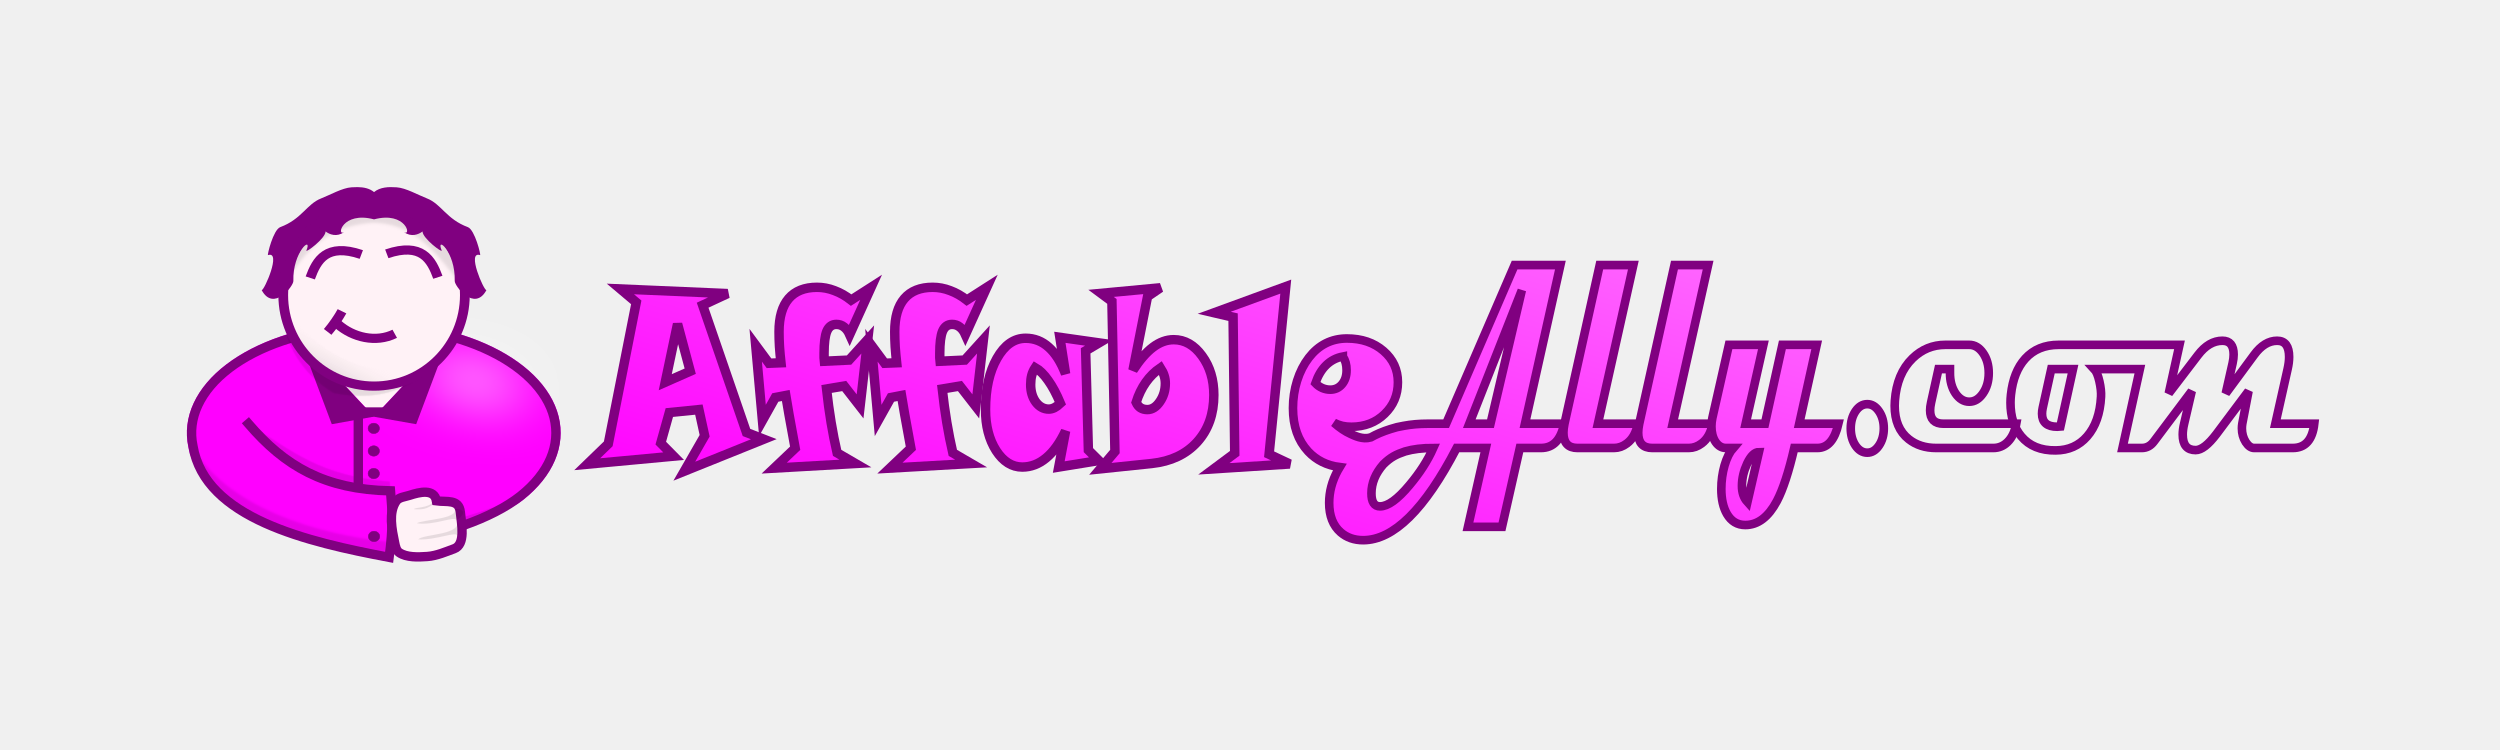
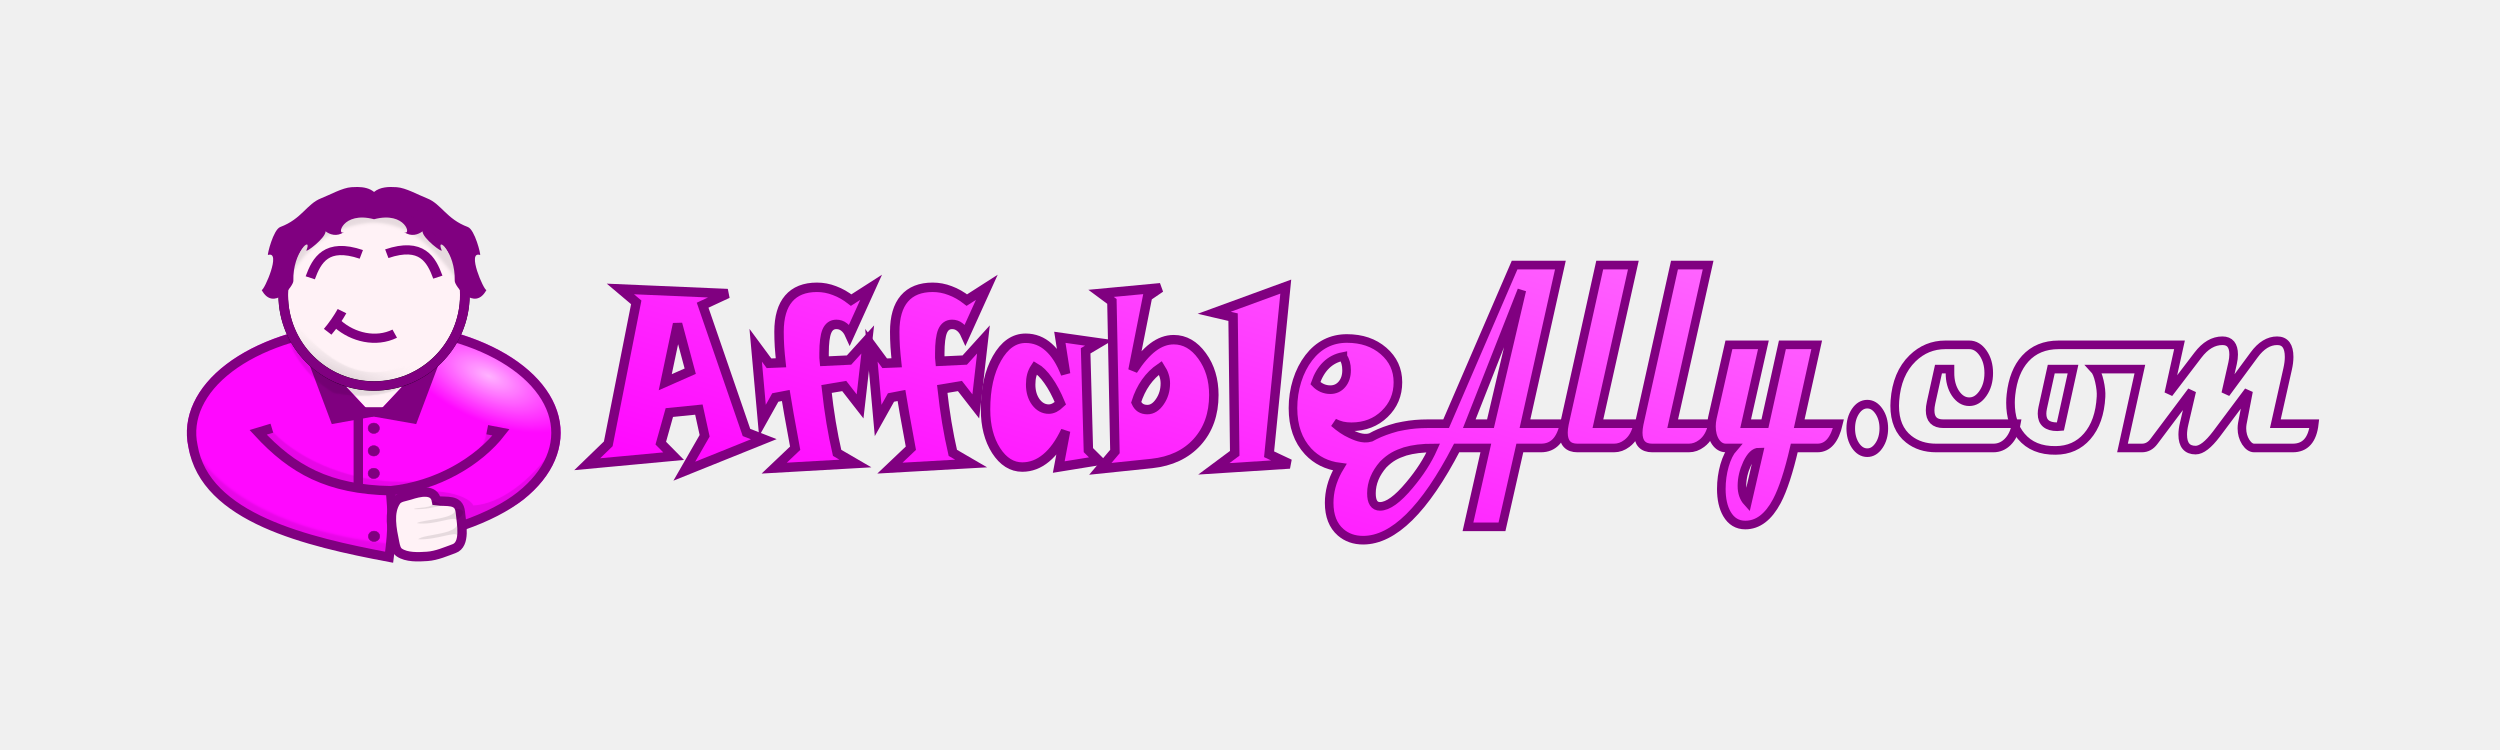
<svg xmlns="http://www.w3.org/2000/svg" xmlns:xlink="http://www.w3.org/1999/xlink" width="8000" height="2400" viewBox="0 0 8000 2400" version="1.1" id="svg8">
  <defs id="defs2">
    <linearGradient id="linearGradient1238">
      <stop style="stop-color:#ff00ff;stop-opacity:1;" offset="0" id="stop1234" />
      <stop style="stop-color:#ff69ff;stop-opacity:1" offset="1" id="stop1236" />
    </linearGradient>
    <linearGradient id="linearGradient838">
      <stop id="stop834" offset="0" style="stop-color:#ff00ff;stop-opacity:1;" />
      <stop id="stop836" offset="1" style="stop-color:#ffaaff;stop-opacity:1" />
    </linearGradient>
    <radialGradient xlink:href="#linearGradient838" id="radialGradient827" cx="57.282" cy="139.573" fx="57.282" fy="139.573" r="22.357" gradientTransform="matrix(1,0,0,0.8816568,0,16.51751)" gradientUnits="userSpaceOnUse" spreadMethod="reflect" />
    <radialGradient spreadMethod="reflect" gradientUnits="userSpaceOnUse" gradientTransform="matrix(1,0,0,0.8816568,0,16.51751)" r="22.357" fy="139.573" fx="57.282" cy="139.573" cx="57.282" id="radialGradient827-5" xlink:href="#linearGradient838" />
    <linearGradient id="linearGradient965">
      <stop id="stop961" offset="0" style="stop-color:#000000;stop-opacity:1;" />
      <stop id="stop963" offset="1" style="stop-color:#000000;stop-opacity:0;" />
    </linearGradient>
    <linearGradient id="linearGradient1071">
      <stop id="stop1067" offset="0" style="stop-color:#000000;stop-opacity:1;" />
      <stop id="stop1069" offset="1" style="stop-color:#000000;stop-opacity:0.141" />
    </linearGradient>
    <radialGradient spreadMethod="reflect" gradientUnits="userSpaceOnUse" gradientTransform="matrix(1,0,0,0.8816568,0,16.51751)" r="22.357" fy="139.573" fx="57.282" cy="139.573" cx="57.282" id="radialGradient827-55" xlink:href="#linearGradient838" />
    <linearGradient y2="136.298" x2="590.971" y1="280.298" x1="430.561" gradientTransform="matrix(1.178848,0,0,1.319536,-65.99549,-75.18657)" gradientUnits="userSpaceOnUse" id="linearGradient1226" xlink:href="#linearGradient1071" />
    <radialGradient gradientUnits="userSpaceOnUse" gradientTransform="matrix(1,0,0,0.606743,0,405.5889)" r="582.553" fy="1373.606" fx="538.192" cy="1373.606" cx="538.192" id="radialGradient967" xlink:href="#linearGradient965" />
    <linearGradient xlink:href="#linearGradient1238" id="linearGradient1240" x1="2908.813" y1="104.012" x2="3423.14" y2="-1624.751" gradientUnits="userSpaceOnUse" />
+     <linearGradient id="linearGradient888">
+       <stop id="stop884" offset="0" style="stop-color:#ffb3ff;stop-opacity:1" />
+       <stop id="stop886" offset="1" style="stop-color:#ff00ff;stop-opacity:0.97" />
+     </linearGradient>
    <linearGradient id="linearGradient1339">
      <stop style="stop-color:#ffffff;stop-opacity:0" offset="0" id="stop1335" />
      <stop style="stop-color:#000000;stop-opacity:0.996" offset="1" id="stop1337" />
    </linearGradient>
-     <linearGradient gradientTransform="matrix(1.105025,0.5759596,0,1.28166,-93.32295,-306.5986)" gradientUnits="userSpaceOnUse" y2="434.516" x2="696.175" y1="343.439" x1="697.047" id="linearGradient2511" xlink:href="#linearGradient1339" />
-     <filter height="3.346" y="-1.173" width="2.318" x="-0.659" id="filter1130" style="color-interpolation-filters:sRGB">
-       <feGaussianBlur id="feGaussianBlur1132" stdDeviation="53.489" />
-     </filter>
+     <linearGradient gradientTransform="matrix(1.105025,0.5759596,0,1.28166,-91.59235,-307.8479)" gradientUnits="userSpaceOnUse" y2="412.825" x2="732.288" y1="319.609" x1="722.795" id="linearGradient2511" xlink:href="#linearGradient1339" />
    <filter height="1.075" y="-0.037" width="1.035" x="-0.018" id="filter1148" style="color-interpolation-filters:sRGB">
      <feGaussianBlur id="feGaussianBlur1150" stdDeviation="3.347" />
    </filter>
    <filter height="1.065" y="-0.033" width="1.038" x="-0.019" id="filter1160" style="color-interpolation-filters:sRGB">
      <feGaussianBlur id="feGaussianBlur1162" stdDeviation="5.159" />
    </filter>
    <filter height="1.096" y="-0.048" width="1.032" x="-0.016" id="filter1184" style="color-interpolation-filters:sRGB">
      <feGaussianBlur id="feGaussianBlur1186" stdDeviation="2.538" />
    </filter>
    <filter height="1.067" y="-0.034" width="1.037" x="-0.019" id="filter1208" style="color-interpolation-filters:sRGB">
      <feGaussianBlur id="feGaussianBlur1210" stdDeviation="3.41" />
    </filter>
    <filter height="1.112" y="-0.056" width="1.053" x="-0.027" id="filter1226" style="color-interpolation-filters:sRGB">
      <feGaussianBlur id="feGaussianBlur1228" stdDeviation="6.268" />
    </filter>
-     <filter height="1.081" y="-0.04" width="1.034" x="-0.017" id="filter1240" style="color-interpolation-filters:sRGB">
-       <feGaussianBlur id="feGaussianBlur1242" stdDeviation="3.24" />
-     </filter>
    <filter height="1.302" y="-0.151" width="1.101" x="-0.05" id="filter934" style="color-interpolation-filters:sRGB">
      <feGaussianBlur id="feGaussianBlur936" stdDeviation="1.294" />
+     </filter>
+     <radialGradient gradientUnits="userSpaceOnUse" gradientTransform="matrix(0.4687279,0.2130708,-0.0992805,0.2184042,547.7037,-383.3239)" r="598.001" fy="-469.931" fx="1069.486" cy="-469.931" cx="1069.486" id="radialGradient890" xlink:href="#linearGradient888" />
+     <filter height="1.071" y="-0.036" width="1.036" x="-0.018" id="filter957" style="color-interpolation-filters:sRGB">
+       <feGaussianBlur id="feGaussianBlur959" stdDeviation="3.586" />
    </filter>
  </defs>
  <g id="layer5" transform="translate(1427.462,-1057.34)">
    <g transform="translate(2.056898,158.0872)" style="display:inline" id="layer7">
      <g style="display:inline;opacity:1" transform="translate(71.23495,903.3248)" id="layer1-3" />
      <g id="g1184" transform="translate(71.23495,903.3248)" style="display:inline;opacity:1" />
      <g style="display:inline" id="g1055" transform="translate(71.23495,903.3248)" />
-       <g style="enable-background:new" id="g308" transform="translate(-1033.468,1298.003)">
-         <g id="layer5-9">
-           <g transform="translate(2.056898,158.0872)" style="display:inline" id="layer7-4">
-             <g style="display:inline;opacity:1" transform="translate(71.23495,903.3248)" id="layer1-2">
-               <path id="path891" d="m 726.403,-430.398 c -26.497,0.008 -53.106,1.055 -79.66,3.17 -154.495,12.304 -294.763,59.447 -391.465,132.959 -96.618,73.449 -142.19,169.47 -121.793,264.803 10.694,63.395 57.459,116.597 118.906,161.322 61.595,44.833 138.863,81.662 214.688,111.213 151.649,59.103 298.049,88.914 298.049,88.914 l 15.508,3.164 8.904,-59.93 c 14.058,-2.77 81.547,-16.225 166.523,-38.814 94.25,-25.055 198.966,-57.438 249.686,-97.719 94.143,-74.767 136.298,-171.693 112.367,-266.734 -23.93,-95.041 -109.485,-177.62 -235.012,-232.738 -103.952,-45.645 -229.033,-69.649 -356.701,-69.609 z" style="color:#000000;font-style:normal;font-variant:normal;font-weight:normal;font-stretch:normal;font-size:medium;line-height:normal;font-family:sans-serif;font-variant-ligatures:normal;font-variant-position:normal;font-variant-caps:normal;font-variant-numeric:normal;font-variant-alternates:normal;font-feature-settings:normal;text-indent:0;text-align:start;text-decoration:none;text-decoration-line:none;text-decoration-style:solid;text-decoration-color:#000000;letter-spacing:normal;word-spacing:normal;text-transform:none;writing-mode:lr-tb;direction:ltr;text-orientation:mixed;dominant-baseline:auto;baseline-shift:baseline;text-anchor:start;white-space:normal;shape-padding:0;clip-rule:nonzero;display:inline;overflow:visible;visibility:visible;opacity:1;isolation:auto;mix-blend-mode:normal;color-interpolation:sRGB;color-interpolation-filters:linearRGB;solid-color:#000000;solid-opacity:1;vector-effect:none;fill:#ff00ff;fill-opacity:1;fill-rule:nonzero;stroke:none;stroke-width:30;stroke-linecap:square;stroke-linejoin:miter;stroke-miterlimit:4;stroke-dasharray:none;stroke-dashoffset:0;stroke-opacity:1;paint-order:fill markers stroke;color-rendering:auto;image-rendering:auto;shape-rendering:auto;text-rendering:auto;enable-background:accumulate" />
-               <path d="m 429.504,-446.931 a 667.427,357.657 0 0 1 598.417,0.593 l -300.311,319.406 z" id="path957" style="display:inline;fill:#fff2f6;fill-opacity:1;fill-rule:nonzero;stroke:none;stroke-width:32.722;stroke-linecap:butt;stroke-linejoin:miter;stroke-miterlimit:4;stroke-dasharray:none;stroke-opacity:1;paint-order:fill markers stroke" />
+       <g style="enable-background:new" id="g331" transform="translate(-1035.199,1298.852)">
+         <g id="layer5-1">
+           <g transform="translate(2.056898,158.0872)" style="display:inline" id="layer7-6">
+             <g style="display:inline;opacity:1" transform="translate(71.23495,903.3248)" id="layer1-8">
+               <path id="path891" d="m 728.134,-431.648 c -26.497,0.008 -53.106,1.055 -79.66,3.17 -154.495,12.304 -294.763,59.447 -391.465,132.959 -96.618,73.449 -142.19,169.47 -121.793,264.803 10.694,63.395 57.459,116.597 118.906,161.322 61.595,44.833 138.863,81.662 214.688,111.213 151.649,59.103 298.049,88.914 298.049,88.914 l 15.508,3.164 8.904,-59.93 c 14.058,-2.77 81.547,-16.225 166.523,-38.814 94.25,-25.055 198.966,-57.438 249.686,-97.719 94.143,-74.767 136.298,-171.693 112.367,-266.734 -23.93,-95.041 -109.485,-177.62 -235.012,-232.738 -103.952,-45.645 -229.033,-69.649 -356.701,-69.609 z" style="color:#000000;font-style:normal;font-variant:normal;font-weight:normal;font-stretch:normal;font-size:medium;line-height:normal;font-family:sans-serif;font-variant-ligatures:normal;font-variant-position:normal;font-variant-caps:normal;font-variant-numeric:normal;font-variant-alternates:normal;font-feature-settings:normal;text-indent:0;text-align:start;text-decoration:none;text-decoration-line:none;text-decoration-style:solid;text-decoration-color:#000000;letter-spacing:normal;word-spacing:normal;text-transform:none;writing-mode:lr-tb;direction:ltr;text-orientation:mixed;dominant-baseline:auto;baseline-shift:baseline;text-anchor:start;white-space:normal;shape-padding:0;clip-rule:nonzero;display:inline;overflow:visible;visibility:visible;opacity:1;isolation:auto;mix-blend-mode:normal;color-interpolation:sRGB;color-interpolation-filters:linearRGB;solid-color:#000000;solid-opacity:1;vector-effect:none;fill:url(#radialGradient890);fill-opacity:1;fill-rule:nonzero;stroke:none;stroke-width:30;stroke-linecap:square;stroke-linejoin:miter;stroke-miterlimit:4;stroke-dasharray:none;stroke-dashoffset:0;stroke-opacity:1;paint-order:fill markers stroke;color-rendering:auto;image-rendering:auto;shape-rendering:auto;text-rendering:auto;enable-background:accumulate" />
+               <path d="m 431.235,-448.18 a 667.427,357.657 0 0 1 598.417,0.593 l -300.311,319.406 z" id="path957" style="display:inline;fill:#fff2f6;fill-opacity:1;fill-rule:nonzero;stroke:none;stroke-width:32.722;stroke-linecap:butt;stroke-linejoin:miter;stroke-miterlimit:4;stroke-dasharray:none;stroke-opacity:1;paint-order:fill markers stroke" />
            </g>
-             <g id="g1184-0" transform="translate(71.23495,903.3248)" style="display:inline;opacity:1">
-               <ellipse transform="matrix(1.74089,0.4457144,0.02725236,1.229946,-477.462,66.83464)" ry="39.344" rx="96.785" cy="-573.16" cx="885.227" id="path945" style="display:inline;opacity:1;fill:#ffffff;fill-opacity:1;fill-rule:nonzero;stroke:none;stroke-width:30;stroke-linecap:square;stroke-linejoin:round;stroke-miterlimit:4;stroke-dasharray:none;stroke-opacity:1;paint-order:stroke fill markers;filter:url(#filter1130)" />
-               <path id="path915" d="M 325.683,-104.16 C 465.921,-15.394 554.547,62.88 777.388,81.517 l 2.926,29.114 -259.368,-52.775 z" style="display:inline;opacity:0.1;fill:#000000;fill-opacity:1;stroke:#000000;stroke-width:1px;stroke-linecap:butt;stroke-linejoin:miter;stroke-opacity:1;filter:url(#filter1148)" />
-               <path id="path1138" d="m 137.59,-56.287 c 66.825,170.327 321.927,300.32 651.95,331.504 l -13.625,48.189 C 281.367,224.327 132.745,92.411 137.59,-56.287 Z" style="opacity:0.1;fill:#000000;fill-opacity:1;stroke:none;stroke-width:1px;stroke-linecap:butt;stroke-linejoin:miter;stroke-opacity:1;filter:url(#filter1160)" />
-               <path id="path1166" d="m 788.482,270.464 -2.688,-43.462 c 106.171,14.851 248.011,-37.511 380.579,-83.46 -111.362,60.803 -223.052,121.191 -377.892,126.922 z" style="opacity:0.1;fill:#000000;fill-opacity:1;stroke:none;stroke-width:1px;stroke-linecap:butt;stroke-linejoin:miter;stroke-opacity:1;filter:url(#filter1184)" />
+             <g id="g1184-4" transform="translate(71.23495,903.3248)" style="display:inline;opacity:1">
+               <path id="path915" d="m 358.405,-77.527 46.543,-0.87 C 606.709,126.954 1063.152,144.753 1091.47,-86.021 l 44.272,8.494 c -186.876,232.969 -573.013,262.573 -777.337,-5e-6 z" style="display:inline;opacity:0.1;fill:#000000;fill-opacity:1;stroke:#000000;stroke-width:1px;stroke-linecap:butt;stroke-linejoin:miter;stroke-opacity:1;filter:url(#filter1148)" />
+               <path id="path1138" d="M 139.32,-57.537 C 206.145,112.791 459.021,248.348 789.045,279.532 l -11.399,42.625 C 283.111,223.087 192.299,132.246 139.32,-57.537 Z" style="opacity:0.1;fill:#000000;fill-opacity:1;stroke:none;stroke-width:1px;stroke-linecap:butt;stroke-linejoin:miter;stroke-opacity:1;filter:url(#filter1160)" />
+               <path id="path1166" d="m 790.212,269.215 -6.583,-138.607 c 115.316,-41.863 246.059,-12.204 263.434,25.938 87.191,-5.421 181.459,-77.704 257.359,-183.956 C 1298.624,89.28 984.024,284.116 790.212,269.215 Z" style="opacity:0.1;fill:#000000;fill-opacity:1;stroke:none;stroke-width:1px;stroke-linecap:butt;stroke-linejoin:miter;stroke-opacity:1;filter:url(#filter1184)" />
            </g>
            <g style="display:inline" id="g1055-7" transform="translate(71.23495,903.3248)">
-               <ellipse ry="349.751" rx="583.872" cy="-70.341" cx="727.61" style="opacity:0.115;fill:none;fill-opacity:1;fill-rule:evenodd;stroke:none;stroke-width:30.265;stroke-linecap:butt;stroke-linejoin:miter;stroke-miterlimit:4;stroke-dasharray:none;stroke-opacity:1;paint-order:fill markers stroke" id="ellipse849" />
-               <ellipse style="display:inline;opacity:1;fill:#800080;fill-opacity:1;fill-rule:nonzero;stroke:#800080;stroke-width:1.63;stroke-linecap:square;stroke-linejoin:round;stroke-miterlimit:4;stroke-dasharray:none;stroke-opacity:1;paint-order:stroke markers fill" id="ellipse2524" cx="726.708" cy="-17.077" rx="18.157" ry="16.662" />
-               <ellipse ry="16.662" rx="18.157" cy="-89.321" cx="726.708" id="ellipse2526" style="display:inline;opacity:1;fill:#800080;fill-opacity:1;fill-rule:nonzero;stroke:#800080;stroke-width:1.63;stroke-linecap:square;stroke-linejoin:round;stroke-miterlimit:4;stroke-dasharray:none;stroke-opacity:1;paint-order:stroke markers fill" />
-               <ellipse ry="16.662" rx="18.157" cy="55.168" cx="726.708" id="ellipse898" style="display:inline;opacity:1;fill:#800080;fill-opacity:1;fill-rule:nonzero;stroke:#800080;stroke-width:1.63;stroke-linecap:square;stroke-linejoin:round;stroke-miterlimit:4;stroke-dasharray:none;stroke-opacity:1;paint-order:stroke markers fill" />
-               <path d="m 325.683,-104.16 c 116.052,135.313 243.057,210.321 454.631,214.791 5.588,65.382 8.847,114.133 -4.398,212.775 C 515.207,274.077 186.504,198.659 148.192,-32.372 c -19.149,-89.003 22.594,-178.824 116.164,-249.956 93.57,-71.131 231.409,-117.828 383.578,-129.947 152.17,-12.119 306.381,11.318 429.14,65.22 122.758,53.903 204.15,133.918 226.496,222.666 22.346,88.748 -16.158,179.062 -107.149,251.326 C 1105.43,199.201 940.182,256.481 788.482,270.464" style="display:inline;fill:none;fill-opacity:1;fill-rule:nonzero;stroke:#800080;stroke-width:30;stroke-linecap:square;stroke-linejoin:miter;stroke-miterlimit:4;stroke-dasharray:none;stroke-opacity:1;paint-order:fill markers stroke" id="path1261" />
-               <ellipse ry="16.662" rx="18.157" cy="256.423" cx="727.608" id="path2513" style="display:inline;opacity:1;fill:#800080;fill-opacity:1;fill-rule:nonzero;stroke:#800080;stroke-width:1.63;stroke-linecap:square;stroke-linejoin:round;stroke-miterlimit:4;stroke-dasharray:none;stroke-opacity:1;paint-order:stroke markers fill" />
-               <path id="path977-3" d="M 677.187,-128.932 V 97.513" style="fill:none;stroke:#800080;stroke-width:30;stroke-linecap:butt;stroke-linejoin:miter;stroke-miterlimit:4;stroke-dasharray:none;stroke-opacity:1" />
-               <g id="g987">
+               <ellipse ry="349.751" rx="583.872" cy="-71.59" cx="729.34" style="opacity:0.115;fill:none;fill-opacity:1;fill-rule:evenodd;stroke:none;stroke-width:30.265;stroke-linecap:butt;stroke-linejoin:miter;stroke-miterlimit:4;stroke-dasharray:none;stroke-opacity:1;paint-order:fill markers stroke" id="ellipse849" />
+               <ellipse style="display:inline;opacity:1;fill:#800080;fill-opacity:1;fill-rule:nonzero;stroke:#800080;stroke-width:1.63;stroke-linecap:square;stroke-linejoin:round;stroke-miterlimit:4;stroke-dasharray:none;stroke-opacity:1;paint-order:stroke markers fill" id="ellipse2524" cx="728.439" cy="-18.326" rx="18.157" ry="16.662" />
+               <ellipse ry="16.662" rx="18.157" cy="-90.57" cx="728.439" id="ellipse2526" style="display:inline;opacity:1;fill:#800080;fill-opacity:1;fill-rule:nonzero;stroke:#800080;stroke-width:1.63;stroke-linecap:square;stroke-linejoin:round;stroke-miterlimit:4;stroke-dasharray:none;stroke-opacity:1;paint-order:stroke markers fill" />
+               <ellipse ry="16.662" rx="18.157" cy="53.918" cx="728.439" id="ellipse898" style="display:inline;opacity:1;fill:#800080;fill-opacity:1;fill-rule:nonzero;stroke:#800080;stroke-width:1.63;stroke-linecap:square;stroke-linejoin:round;stroke-miterlimit:4;stroke-dasharray:none;stroke-opacity:1;paint-order:stroke markers fill" />
+               <path d="m 388.061,-86.492 -29.656,8.965 C 468.65,41.93 583.951,105.197 782.044,109.382 c 5.588,65.382 8.847,114.133 -4.398,212.775 C 516.938,272.828 188.234,197.41 149.923,-33.621 130.773,-122.624 172.517,-212.446 266.086,-283.577 c 93.57,-71.131 231.409,-117.828 383.578,-129.947 152.17,-12.119 306.381,11.318 429.14,65.22 122.758,53.903 204.15,133.918 226.496,222.666 22.346,88.748 -16.158,179.062 -107.149,251.326 -90.991,72.264 -256.239,129.544 -407.939,143.527" style="display:inline;fill:none;fill-opacity:1;fill-rule:nonzero;stroke:#800080;stroke-width:30;stroke-linecap:square;stroke-linejoin:miter;stroke-miterlimit:4;stroke-dasharray:none;stroke-opacity:1;paint-order:fill markers stroke" id="path1261" />
+               <ellipse ry="16.662" rx="18.157" cy="255.174" cx="729.339" id="path2513" style="display:inline;opacity:1;fill:#800080;fill-opacity:1;fill-rule:nonzero;stroke:#800080;stroke-width:1.63;stroke-linecap:square;stroke-linejoin:round;stroke-miterlimit:4;stroke-dasharray:none;stroke-opacity:1;paint-order:stroke markers fill" />
+               <path id="path977-1" d="M 678.918,-130.181 V 96.264" style="fill:none;stroke:#800080;stroke-width:30;stroke-linecap:butt;stroke-linejoin:miter;stroke-miterlimit:4;stroke-dasharray:none;stroke-opacity:1" />
+               <g transform="translate(1.73059,-1.249282)" id="g987">
                <path style="fill:#800080;fill-opacity:1;stroke:none;stroke-width:1px;stroke-linecap:butt;stroke-linejoin:miter;stroke-opacity:1" d="m 486.951,-383.513 240.247,256.581 -134.807,24.219 z" id="path867" />
                <path id="path873" d="m 967.856,-383.073 -240.247,256.581 134.807,23.779 z" style="fill:#800080;fill-opacity:1;stroke:none;stroke-width:1px;stroke-linecap:butt;stroke-linejoin:miter;stroke-opacity:1" />
                <path id="path982" d="M 846.322,-141.671 H 619.877" style="fill:none;stroke:#800080;stroke-width:30;stroke-linecap:butt;stroke-linejoin:miter;stroke-miterlimit:4;stroke-dasharray:none;stroke-opacity:1" />
              </g>
+               <path id="path893" d="m 1091.47,-86.021 44.272,8.494 C 1063.502,15.531 930.949,94.245 782.044,109.382" style="fill:none;stroke:#800080;stroke-width:30;stroke-linecap:butt;stroke-linejoin:miter;stroke-miterlimit:4;stroke-dasharray:none;stroke-opacity:1" />
+             </g>
+             <g transform="translate(-2.056898,-158.0872)" id="layer8">
+               <path id="path70" d="m 873.322,1203.806 c -25.022,36.782 -13.617,89.787 -4.721,133.375 2.288,11.209 5.119,24.616 14.557,31.081 23.75,16.269 60.775,14.47 89.501,12.578 30.309,-1.996 60.934,-15.764 85.972,-24.775 37.428,-13.471 24.268,-78.081 20.065,-117.637 -4.46,-41.971 -43.105,-31.169 -76.373,-35.663 -7.119,-39.715 -54.459,-28.101 -85.723,-17.845 -14.955,4.906 -34.425,5.871 -43.278,18.885 z" style="fill:#fff2f6;fill-opacity:1;stroke:#800080;stroke-width:30;stroke-linecap:butt;stroke-linejoin:miter;stroke-miterlimit:4;stroke-dasharray:none;stroke-opacity:1" />
+               <path transform="matrix(-1.003252,0,0,-0.9333132,1924.671,2364.156)" id="path892" d="m 898.965,1229.197 c 4.76,-0.025 34.939,20.671 31.448,12.795 -11.469,-25.87 63.493,-19.569 59.984,-26.466 -29.447,-1.478 -61.933,4.87 -91.432,13.671 z" style="opacity:0.1;fill:#000000;fill-opacity:1;stroke:none;stroke-width:1px;stroke-linecap:butt;stroke-linejoin:miter;stroke-opacity:1;filter:url(#filter934)" />
+               <path style="opacity:0.1;fill:#000000;fill-opacity:1;stroke:none;stroke-width:1px;stroke-linecap:butt;stroke-linejoin:miter;stroke-opacity:1;filter:url(#filter934)" d="m 932.242,1212.351 c -7.988,8.271 -24.168,34.104 0.92,43.036 -5.039,-40.219 57.041,-25.204 65.788,-36.636 -28.105,-17.191 -64.986,12.088 -66.708,-6.401 z" id="path946" transform="matrix(-1.893029,0.2288688,-0.102869,-0.8508546,2956.137,2082.877)" />
+               <path transform="matrix(-1.893029,0.2288688,-0.102869,-0.8508546,2960.338,2134.335)" id="path948" d="m 933.2,1213.431 c -4.706,4.012 -8.852,29.584 -1.913,62.845 -10.648,-63.182 57.45,-38.723 67.663,-57.525 -29.266,-12.298 -67.531,15.845 -65.75,-5.32 z" style="opacity:0.1;fill:#000000;fill-opacity:1;stroke:none;stroke-width:1px;stroke-linecap:butt;stroke-linejoin:miter;stroke-opacity:1;filter:url(#filter934)" />
            </g>
          </g>
-           <g transform="translate(2.056898,158.0872)" style="display:inline" id="layer6-5">
-             <g style="display:inline" id="layer2-4">
-               <ellipse transform="scale(-1,1)" ry="291.209" rx="290.603" cy="387.473" cx="-798.845" id="ellipse1103" style="fill:#fff2f6;fill-opacity:1;fill-rule:nonzero;stroke:none;stroke-width:30.265;stroke-linecap:butt;stroke-linejoin:miter;stroke-miterlimit:4;stroke-dasharray:none;stroke-opacity:1;paint-order:markers fill stroke" />
+           <g transform="translate(2.056898,158.0872)" style="display:inline" id="layer6-0">
+             <g style="display:inline" id="layer2-1">
+               <ellipse transform="scale(-1,1)" ry="291.209" rx="290.603" cy="386.224" cx="-800.575" id="ellipse1103" style="fill:#fff2f6;fill-opacity:1;fill-rule:nonzero;stroke:#000000;stroke-width:30.265;stroke-linecap:butt;stroke-linejoin:miter;stroke-miterlimit:4;stroke-dasharray:none;stroke-opacity:1;paint-order:markers fill stroke" />
            </g>
-             <g style="display:inline" id="layer4-6">
-               <path id="ellipse1079" d="M 945.608,630.341 C 766.675,726.023 585.125,664.489 507.416,429.687 617.962,560.379 737.31,647.878 945.608,630.341 Z" style="display:inline;opacity:0.1;fill:url(#linearGradient2511);fill-opacity:1;fill-rule:nonzero;stroke:none;stroke-width:1.763;stroke-linecap:butt;stroke-linejoin:miter;stroke-miterlimit:4;stroke-dasharray:none;stroke-opacity:1;paint-order:stroke fill markers;filter:url(#filter1208)" />
-               <path id="path1212" d="M 512.059,358.041 C 587.024,218.69 673.827,165.514 794.712,155.51 c 141.952,4.256 205.071,102.806 283.765,199.192 L 1061.785,193.345 802.501,88.742 522.074,200.022 Z" style="opacity:0.1;fill:#000000;fill-opacity:0.996;stroke:none;stroke-width:1px;stroke-linecap:butt;stroke-linejoin:miter;stroke-opacity:1;filter:url(#filter1226)" />
-               <path id="path1230" d="m 510.197,467.765 c 98.236,218.858 276.959,257.631 475.271,152.653 -63.074,47.801 -145.29,113.421 -315.536,80.261 C 566.615,639.624 515.163,539.283 510.197,467.765 Z" style="opacity:0.1;fill:#000000;fill-opacity:0.996;stroke:#000000;stroke-width:1px;stroke-linecap:butt;stroke-linejoin:miter;stroke-opacity:1;filter:url(#filter1240)" />
+             <g style="display:inline" id="layer4-1">
+               <path id="ellipse1079" d="M 1061.456,531.777 C 896.163,741.131 595.36,734.105 509.147,428.437 743.057,740.104 878.935,629.673 1061.456,531.777 Z" style="display:inline;opacity:0.1;fill:url(#linearGradient2511);fill-opacity:1;fill-rule:nonzero;stroke:none;stroke-width:1.763;stroke-linecap:butt;stroke-linejoin:miter;stroke-miterlimit:4;stroke-dasharray:none;stroke-opacity:1;paint-order:stroke fill markers;filter:url(#filter1208)" />
+               <path id="path1212" d="m 513.79,356.791 c 74.965,-139.35 161.768,-192.527 282.652,-202.531 141.952,4.256 205.071,102.806 283.765,199.192 L 1063.515,192.096 804.232,87.492 523.805,198.773 Z" style="opacity:0.1;fill:#000000;fill-opacity:0.996;stroke:none;stroke-width:1px;stroke-linecap:butt;stroke-linejoin:miter;stroke-opacity:1;filter:url(#filter1226)" />
+               <path id="path1230" d="m 511.927,466.516 c 98.236,218.858 276.959,257.631 475.271,152.653 -63.074,47.801 -145.29,113.421 -315.536,80.261 C 568.346,638.375 516.894,538.034 511.927,466.516 Z" style="opacity:0.1;fill:#000000;fill-opacity:0.996;stroke:#000000;stroke-width:1px;stroke-linecap:butt;stroke-linejoin:miter;stroke-opacity:1;filter:url(#filter957)" />
            </g>
-             <g style="display:inline" id="layer3-0">
-               <g transform="matrix(1.197651,0,0,1.131339,-39.51231,-163.5366)" id="g887">
+             <g style="display:inline" id="layer3-3">
+               <g transform="matrix(1.197651,0,0,1.131339,-37.78172,-164.7859)" id="g887">
                <path id="path1041" d="M 870.465,436.598 C 853.159,386.713 827.448,336.895 734.037,370.339" style="display:inline;fill:none;stroke:#800080;stroke-width:26;stroke-linecap:butt;stroke-linejoin:miter;stroke-miterlimit:4;stroke-dasharray:none;stroke-opacity:1" />
                <path style="display:inline;fill:none;stroke:#800080;stroke-width:26;stroke-linecap:butt;stroke-linejoin:miter;stroke-miterlimit:4;stroke-dasharray:none;stroke-opacity:1" d="m 529.537,438.474 c 17.306,-49.885 43.017,-99.703 136.428,-66.259" id="path1043" />
                <path id="path1047" d="M 755.301,596.46 C 705.043,622.659 643.6,607.026 603.203,569.336" style="display:inline;fill:none;stroke:#800080;stroke-width:26;stroke-linecap:butt;stroke-linejoin:miter;stroke-miterlimit:4;stroke-dasharray:none;stroke-opacity:1" />
                <path style="display:inline;fill:none;stroke:#800080;stroke-width:26;stroke-linecap:butt;stroke-linejoin:miter;stroke-miterlimit:4;stroke-dasharray:none;stroke-opacity:1" d="m 614.381,532.792 c -9.341,17.945 -24.238,41.077 -38.344,58.317" id="path1049" />
                <path style="display:inline;fill:#800080;stroke:none;stroke-width:28.345;stroke-linecap:butt;stroke-linejoin:miter;stroke-miterlimit:4;stroke-dasharray:none;stroke-opacity:1;paint-order:stroke markers fill" d="m 655.828,181.611 c -5.383,-0.07 -10.828,0.175 -16.236,0.557 -24.517,1.73 -56.898,21.46 -81.082,31.451 -38.453,15.886 -51.626,58.513 -108.994,81.123 -18.978,7.48 -35.223,79.186 -32.93,79.186 36.726,-12.663 -9.952,100.302 -16.807,99.088 31.642,62.249 85.028,-11.719 84.639,-25.688 -2.32,-83.209 51.714,-129.868 34.953,-86.711 -3.466,8.925 51.108,-34.061 51.105,-53.574 10.849,8.605 29.841,16.839 49.566,1.723 -21.302,13.667 -5.251,-59.889 79.959,-35.938 85.21,-23.951 101.259,49.604 79.957,35.938 19.725,15.116 38.717,6.882 49.566,-1.723 -0.003,19.513 54.572,62.499 51.105,53.574 -16.761,-43.157 37.273,3.502 34.953,86.711 -0.389,13.968 52.997,87.937 84.639,25.688 -6.854,1.214 -53.533,-111.751 -16.807,-99.088 2.293,0 -13.952,-71.706 -32.93,-79.186 -57.368,-22.611 -70.541,-65.237 -108.994,-81.123 -24.184,-9.991 -56.565,-29.721 -81.082,-31.451 -21.633,-1.527 -43.843,-0.882 -60.408,13.457 -12.424,-10.754 -28.024,-13.804 -44.174,-14.014 z" id="path843" />
                <ellipse transform="scale(-1,1)" ry="257.402" rx="242.644" cy="487.042" cx="-700.001" id="ellipse1039" style="display:inline;fill:none;fill-opacity:1;fill-rule:nonzero;stroke:#800080;stroke-width:26;stroke-linecap:butt;stroke-linejoin:miter;stroke-miterlimit:4;stroke-dasharray:none;stroke-opacity:1;paint-order:markers fill stroke" />
              </g>
            </g>
-           </g>
-           <g id="layer8">
-             <path id="path70" d="m 871.591,1205.055 c -25.022,36.782 -13.617,89.787 -4.721,133.375 2.288,11.209 5.119,24.616 14.557,31.081 23.75,16.269 60.775,14.47 89.501,12.578 30.309,-1.996 60.934,-15.764 85.972,-24.775 37.428,-13.471 24.268,-78.081 20.065,-117.637 -4.46,-41.971 -43.105,-31.169 -76.373,-35.663 -7.119,-39.715 -54.459,-28.101 -85.723,-17.845 -14.955,4.906 -34.425,5.871 -43.278,18.885 z" style="fill:#fff2f6;fill-opacity:1;stroke:#800080;stroke-width:30;stroke-linecap:butt;stroke-linejoin:miter;stroke-miterlimit:4;stroke-dasharray:none;stroke-opacity:1" />
-             <path transform="matrix(-1.003252,0,0,-0.9333132,1922.94,2365.405)" id="path892" d="m 928.636,1232.774 c 4.76,-0.025 -1.434,17.231 1.777,9.218 9.052,-22.591 63.493,-19.569 59.984,-26.466 -29.447,-1.478 -38.917,0.995 -61.761,17.248 z" style="opacity:0.1;fill:#000000;fill-opacity:1;stroke:none;stroke-width:1px;stroke-linecap:butt;stroke-linejoin:miter;stroke-opacity:1;filter:url(#filter934)" />
-             <path style="opacity:0.1;fill:#000000;fill-opacity:1;stroke:none;stroke-width:1px;stroke-linecap:butt;stroke-linejoin:miter;stroke-opacity:1;filter:url(#filter934)" d="m 932.242,1212.351 c -7.988,8.271 -24.168,34.104 0.92,43.036 -5.039,-40.219 57.041,-25.204 65.788,-36.636 -28.105,-17.191 -64.986,12.088 -66.708,-6.401 z" id="path946" transform="matrix(-1.893029,0.2288688,-0.102869,-0.8508546,2954.406,2084.126)" />
-             <path transform="matrix(-1.893029,0.2288688,-0.102869,-0.8508546,2958.607,2135.584)" id="path948" d="m 933.2,1213.431 c -4.706,4.012 -8.852,29.584 -1.913,62.845 -10.648,-63.182 57.45,-38.723 67.663,-57.525 -29.266,-12.298 -67.531,15.845 -65.75,-5.32 z" style="opacity:0.1;fill:#000000;fill-opacity:1;stroke:none;stroke-width:1px;stroke-linecap:butt;stroke-linejoin:miter;stroke-opacity:1;filter:url(#filter934)" />
          </g>
        </g>
      </g>
    </g>
    <g transform="translate(2.056898,158.0872)" style="display:inline" id="layer6">
      <g style="display:inline" id="layer2" />
      <g style="display:inline" id="layer4" />
      <g style="display:inline" id="layer3" />
    </g>
  </g>
  <g id="layer1" transform="translate(-106.0129,1740.132)" style="display:inline">
    <path d="m 6134.2,-369.204 q 0,32.034 -15.504,54.846 -15.504,22.812 -37.391,22.812 -22.192,0 -37.695,-22.812 -15.2,-22.812 -15.2,-54.846 0,-32.034 15.2,-54.846 15.503,-22.812 37.695,-22.812 21.887,0 37.391,22.812 15.504,22.812 15.504,54.846 z" style="font-style:normal;font-variant:normal;font-weight:bold;font-stretch:semi-expanded;font-size:128.679px;line-height:0px;font-family:Magneto;-inkscape-font-specification:'Magneto, Bold Semi-Expanded';font-variant-ligatures:normal;font-variant-caps:normal;font-variant-numeric:normal;font-feature-settings:normal;text-align:start;letter-spacing:0px;word-spacing:0px;writing-mode:lr-tb;text-anchor:start;fill:none;fill-opacity:1;stroke:#800080;stroke-width:27.549;stroke-miterlimit:4;stroke-dasharray:none" id="path977" />
    <path d="m 6558.139,-384.25 q -6.688,37.858 -27.968,58.729 -19.455,18.929 -45.295,18.929 h -183.003 q -52.287,0 -87.854,-28.151 -44.991,-35.431 -44.991,-106.78 0,-7.766 0.607,-16.017 6.08,-86.88 56.543,-135.901 44.383,-43.197 104.877,-43.197 h 76.606 q 25.84,0 44.079,26.21 18.24,26.21 18.24,64.068 0,38.344 -18.544,65.038 -18.239,26.695 -43.775,26.695 -25.84,0 -44.079,-26.695 -17.936,-27.18 -17.632,-66.009 0,0 0,-11.649 h -36.783 l -23.711,107.265 q -3.04,13.59 -3.04,24.753 0,42.712 42.255,42.712 z" style="font-style:normal;font-variant:normal;font-weight:bold;font-stretch:semi-expanded;font-size:128.679px;line-height:0px;font-family:Magneto;-inkscape-font-specification:'Magneto, Bold Semi-Expanded';font-variant-ligatures:normal;font-variant-caps:normal;font-variant-numeric:normal;font-feature-settings:normal;text-align:start;letter-spacing:0px;word-spacing:0px;writing-mode:lr-tb;text-anchor:start;fill:none;fill-opacity:1;stroke:#800080;stroke-width:27.549;stroke-miterlimit:4;stroke-dasharray:none" id="path979" />
    <path style="font-style:normal;font-variant:normal;font-weight:bold;font-stretch:semi-expanded;font-size:128.679px;line-height:0px;font-family:Magneto;-inkscape-font-specification:'Magneto, Bold Semi-Expanded';font-variant-ligatures:normal;font-variant-caps:normal;font-variant-numeric:normal;font-feature-settings:normal;text-align:start;letter-spacing:0px;word-spacing:0px;writing-mode:lr-tb;text-anchor:start;fill:none;fill-opacity:1;stroke:#800080;stroke-width:27.549;stroke-miterlimit:4;stroke-dasharray:none" d="m 7217.803,-649.743 c -28.98,0 -55.124,15.37 -78.43,46.109 l -93.326,122.312 34.351,-155.316 h -9.424 -100.318 -276.937 c -44.585,0 -80.254,14.722 -107.006,44.167 -25.13,27.827 -40.329,66.172 -45.598,115.031 -1.013,8.736 -1.52,17.472 -1.52,26.209 0,44.33 11.45,80.085 34.351,107.265 25.738,30.74 62.522,45.786 110.349,45.139 41.141,-0.323 74.58,-15.208 100.318,-44.653 26.954,-30.74 41.849,-73.129 44.686,-127.166 0.811,-13.914 -0.912,-30.254 -5.167,-49.021 -4.256,-19.091 -9.729,-32.195 -16.416,-39.313 h 145.844 l -55.559,252.388 h 62.014 c 15.402,0 28.273,-6.957 38.608,-20.871 l 120.989,-161.139 -24.32,104.351 c -3.04,12.619 -4.56,24.269 -4.56,34.947 0,33.005 13.781,49.507 41.343,49.507 18.441,0 40.633,-17.151 66.574,-51.449 l 102.75,-137.356 c -8.918,45.624 -15.605,80.407 -20.064,104.351 -0.811,4.854 -1.216,9.869 -1.216,15.047 0,16.179 4.053,30.74 12.16,43.683 8.309,12.619 17.327,18.929 27.055,18.929 h 123.422 c 40.127,0 63.129,-25.887 69.006,-77.658 H 7387.125 L 7426.341,-558.98 c 3.243,-14.237 4.864,-27.18 4.864,-38.829 0,-34.622 -12.767,-51.934 -38.303,-51.934 -26.953,0 -51.476,15.047 -73.566,45.139 l -90.893,123.282 21.887,-96.587 c 2.229,-10.031 3.344,-19.254 3.344,-27.667 0,-29.445 -11.957,-44.167 -35.871,-44.167 z M 6670.009,-558.98 h 69.615 l -40.432,183.952 c -2.837,0.323 -6.182,0.486 -10.033,0.486 -32.426,0 -48.638,-13.914 -48.638,-41.741 0,-5.824 0.709,-11.973 2.127,-18.445 z" id="path981" />
    <g id="g427" style="fill:url(#linearGradient1240);fill-opacity:1">
      <path style="font-style:normal;font-variant:normal;font-weight:normal;font-stretch:normal;font-size:128.679px;line-height:0px;font-family:'Fira Code';-inkscape-font-specification:'Fira Code';letter-spacing:0px;word-spacing:0px;fill:url(#linearGradient1240);fill-opacity:1;stroke:#800080;stroke-width:27.549;stroke-miterlimit:4;stroke-dasharray:none" d="m 4952.756,-891.938 -219.18,507.688 h -58.975 c -26.885,0 -52.681,2.177 -77.33,6.859 -20.364,3.869 -22.049,3.99 -41.67,10.207 -12.076,3.826 -23.916,8.073 -35.428,13.027 -9.738,4.231 -19.067,8.843 -27.998,13.826 -26.032,7.775 -52.007,-5.875 -63.668,-11.006 -17.505,-7.837 -35.398,-19.845 -53.682,-36.023 8.364,4.298 17.116,7.584 26.258,9.859 9.142,2.022 18.963,3.033 29.467,3.033 42.596,0 77.996,-13.65 106.199,-40.951 28.398,-27.302 42.596,-61.176 42.596,-101.623 0,-40.194 -15.366,-73.562 -46.098,-100.105 -30.732,-26.543 -69.73,-39.814 -116.994,-39.814 -24.702,0 -47.361,5.182 -67.978,15.547 -20.423,10.364 -38.414,25.657 -53.975,45.881 -16.144,20.982 -28.69,45.629 -37.637,73.941 -8.752,28.06 -13.129,57.259 -13.129,87.594 0,57.384 16.144,103.517 48.432,138.402 26.56,28.318 60.276,45.052 101.141,50.215 -2.2,3.636 -4.334,7.334 -6.387,11.107 -18.239,33.652 -27.359,68.113 -27.359,103.383 0,41.417 12.261,72.804 36.783,94.16 19.456,16.826 43.37,25.238 71.742,25.238 97.48,0 197.292,-98.367 299.434,-295.1 h 93.324 l -57.15,252.389 h 108.83 L 4969.475,-306.592 h 67.732 c 39.114,0 63.838,-25.886 74.174,-77.658 h -125.49 l 113.389,-507.688 z m 23.103,80.57 -100.318,427.117 h -67.791 z m -572.734,212.043 c 4.084,6.32 7.097,13.018 9.043,20.096 1.946,7.078 2.92,15.041 2.92,23.889 0,18.201 -4.863,33.116 -14.588,44.744 -9.725,11.629 -22.271,17.443 -37.637,17.443 -8.753,0 -17.31,-1.769 -25.674,-5.309 -8.364,-3.792 -15.659,-8.974 -21.883,-15.547 8.364,-24.268 19.838,-43.48 34.426,-57.637 14.782,-14.409 32.581,-23.635 53.393,-27.68 z m 289.412,292.732 c -17.834,40.123 -43.267,79.762 -76.301,118.914 -37.695,45.3 -69.108,67.949 -94.238,67.949 -18.239,0 -27.359,-13.913 -27.359,-41.74 0,-32.681 12.665,-63.581 37.998,-92.703 23.431,-23.045 41.328,-31.862 69.733,-41.4 25.294,-7.339 55.34,-11.02 90.168,-11.02 z" id="path969" />
      <path id="path971" style="font-style:normal;font-variant:normal;font-weight:bold;font-stretch:semi-expanded;font-size:128.679px;line-height:0px;font-family:Magneto;-inkscape-font-specification:'Magneto, Bold Semi-Expanded';font-variant-ligatures:normal;font-variant-caps:normal;font-variant-numeric:normal;font-feature-settings:normal;text-align:start;letter-spacing:0px;word-spacing:0px;writing-mode:lr-tb;text-anchor:start;fill:url(#linearGradient1240);fill-opacity:1;stroke:#800080;stroke-width:27.549;stroke-miterlimit:4;stroke-dasharray:none" d="m 5586.275,-384.25 q -7.6,42.712 -34.959,63.097 -19.151,14.561 -41.039,14.561 h -117.037 q -44.991,0 -44.991,-49.021 0,-12.619 3.344,-28.636 l 112.781,-507.688 h 107.613 l -113.389,507.688 z" />
      <path id="path973" style="font-style:normal;font-variant:normal;font-weight:bold;font-stretch:semi-expanded;font-size:128.679px;line-height:0px;font-family:Magneto;-inkscape-font-specification:'Magneto, Bold Semi-Expanded';font-variant-ligatures:normal;font-variant-caps:normal;font-variant-numeric:normal;font-feature-settings:normal;text-align:start;letter-spacing:0px;word-spacing:0px;writing-mode:lr-tb;text-anchor:start;fill:url(#linearGradient1240);fill-opacity:1;stroke:#800080;stroke-width:27.549;stroke-miterlimit:4;stroke-dasharray:none" d="m 5347.033,-384.25 q -7.6,42.712 -34.959,63.097 -19.152,14.561 -41.039,14.561 h -117.037 q -44.991,0 -44.991,-49.021 0,-12.619 3.344,-28.636 l 112.781,-507.688 h 107.613 l -113.389,507.688 z" />
      <path id="path975" style="font-style:normal;font-variant:normal;font-weight:bold;font-stretch:semi-expanded;font-size:128.679px;line-height:0px;font-family:Magneto;-inkscape-font-specification:'Magneto, Bold Semi-Expanded';font-variant-ligatures:normal;font-variant-caps:normal;font-variant-numeric:normal;font-feature-settings:normal;text-align:start;letter-spacing:0px;word-spacing:0px;writing-mode:lr-tb;text-anchor:start;fill:url(#linearGradient1240);fill-opacity:1;stroke:#800080;stroke-width:27.549;stroke-miterlimit:4;stroke-dasharray:none" d="m 5989.065,-384.25 q -17.936,77.658 -67.182,77.658 h -74.174 q -26.447,114.545 -55.631,169.877 -40.735,76.687 -101.23,76.687 -37.999,0 -58.67,-35.431 -17.936,-31.063 -17.936,-80.085 0,-38.829 10.336,-75.231 10.64,-36.402 27.663,-55.817 h -23.104 q -20.063,0 -33.439,-19.414 -13.072,-19.9 -13.072,-49.507 0,-13.59 3.04,-27.666 l 52.895,-233.459 h 110.349 l -56.847,252.388 h 61.711 l 55.935,-252.388 h 109.741 l -55.935,252.388 z m -254.442,90.763 q -20.064,0 -37.391,35.917 -17.024,36.402 -17.024,72.319 0,32.034 17.632,51.448 z" />
      <path id="path1219" style="font-style:normal;font-variant:normal;font-weight:normal;font-stretch:normal;font-size:15.436px;line-height:1.15em;font-family:'Snap ITC';-inkscape-font-specification:'Snap ITC, Normal';font-variant-ligatures:normal;font-variant-caps:normal;font-variant-numeric:normal;font-feature-settings:normal;text-align:center;letter-spacing:0px;word-spacing:-0.169px;writing-mode:lr-tb;text-anchor:middle;fill:url(#linearGradient1240);fill-opacity:1;stroke:#800080;stroke-width:30.234;stroke-miterlimit:4;stroke-dasharray:none;stroke-opacity:1;paint-order:fill markers stroke" d="m 2314.739,-552.306 -40.554,-151.296 -39.387,186.561 z m 235.447,217.654 -254.411,102.381 65.061,-113.377 -18.381,-83.801 -94.529,9.48 -27.425,97.831 41.137,41.711 -276.584,25.785 67.396,-65.22 89.569,-452.751 -50.766,-42.848 343.104,14.788 -79.941,37.16 140.335,407.248 z" />
      <path id="path1221" style="font-style:normal;font-variant:normal;font-weight:normal;font-stretch:normal;font-size:15.436px;line-height:1.15em;font-family:'Snap ITC';-inkscape-font-specification:'Snap ITC, Normal';font-variant-ligatures:normal;font-variant-caps:normal;font-variant-numeric:normal;font-feature-settings:normal;text-align:center;letter-spacing:0px;word-spacing:-0.169px;writing-mode:lr-tb;text-anchor:middle;fill:url(#linearGradient1240);fill-opacity:1;stroke:#800080;stroke-width:30.234;stroke-miterlimit:4;stroke-dasharray:none;stroke-opacity:1;paint-order:fill markers stroke" d="m 2893.582,-820.771 -68.562,151.296 q -7.294,-16.305 -18.089,-24.268 -10.503,-8.342 -24.507,-8.342 -21.006,0 -30.343,21.614 -9.044,21.614 -9.044,70.908 0,8.721 0,14.409 0.31,5.688 0.875,10.996 l 79.066,-3.792 59.81,-65.979 -24.507,214.241 -50.766,-65.22 -56.601,9.48 q 6.127,55.741 14.588,106.931 8.461,50.811 19.256,97.451 l 58.643,34.127 -259.954,14.788 67.104,-63.704 q -13.129,-70.529 -19.548,-106.931 -6.419,-36.781 -10.503,-61.808 l -33.552,6.446 -41.138,73.563 -21.59,-240.785 42.596,57.637 38.22,-1.517 q -2.919,-26.543 -4.668,-51.57 -1.459,-25.026 -1.459,-47.778 0,-70.15 30.926,-106.173 30.926,-36.023 90.444,-36.023 28.592,0 56.017,10.617 27.717,10.238 53.391,30.335 z" />
      <path id="path1223" style="font-style:normal;font-variant:normal;font-weight:normal;font-stretch:normal;font-size:15.436px;line-height:1.15em;font-family:'Snap ITC';-inkscape-font-specification:'Snap ITC, Normal';font-variant-ligatures:normal;font-variant-caps:normal;font-variant-numeric:normal;font-feature-settings:normal;text-align:center;letter-spacing:0px;word-spacing:-0.169px;writing-mode:lr-tb;text-anchor:middle;fill:url(#linearGradient1240);fill-opacity:1;stroke:#800080;stroke-width:30.234;stroke-miterlimit:4;stroke-dasharray:none;stroke-opacity:1;paint-order:fill markers stroke" d="m 3263.82,-820.771 -68.562,151.296 q -7.294,-16.305 -18.089,-24.268 -10.503,-8.342 -24.507,-8.342 -21.006,0 -30.343,21.614 -9.044,21.614 -9.044,70.908 0,8.721 0,14.409 0.31,5.688 0.875,10.996 l 79.066,-3.792 59.81,-65.979 -24.507,214.241 -50.766,-65.22 -56.601,9.48 q 6.127,55.741 14.588,106.931 8.461,50.811 19.256,97.451 l 58.643,34.127 -259.954,14.788 67.104,-63.704 q -13.129,-70.529 -19.548,-106.931 -6.419,-36.781 -10.503,-61.808 l -33.552,6.446 -41.138,73.563 -21.59,-240.785 42.596,57.637 38.22,-1.517 q -2.919,-26.543 -4.668,-51.57 -1.459,-25.026 -1.459,-47.778 0,-70.15 30.926,-106.173 30.926,-36.023 90.444,-36.023 28.592,0 56.017,10.617 27.717,10.238 53.391,30.335 z" />
      <path id="path1225" style="font-style:normal;font-variant:normal;font-weight:normal;font-stretch:normal;font-size:15.436px;line-height:1.15em;font-family:'Snap ITC';-inkscape-font-specification:'Snap ITC, Normal';font-variant-ligatures:normal;font-variant-caps:normal;font-variant-numeric:normal;font-feature-settings:normal;text-align:center;letter-spacing:0px;word-spacing:-0.169px;writing-mode:lr-tb;text-anchor:middle;fill:url(#linearGradient1240);fill-opacity:1;stroke:#800080;stroke-width:30.234;stroke-miterlimit:4;stroke-dasharray:none;stroke-opacity:1;paint-order:fill markers stroke" d="m 3418.742,-563.682 q -7.586,11.376 -11.087,24.268 -3.503,12.892 -3.503,29.956 0,33.368 16.63,56.12 16.922,22.372 41.429,22.372 8.752,0 18.089,-4.55 9.336,-4.929 18.964,-14.03 -18.672,-44.744 -39.095,-73.183 -20.131,-28.818 -41.429,-40.952 z m 204.229,-79.25 -42.888,25.406 8.752,317.76 33.552,33.369 -128.373,20.855 21.882,-115.652 q -26.841,57.257 -62.144,86.455 -35.011,29.197 -76.44,29.197 -49.598,0 -83.734,-52.707 -33.844,-53.086 -33.844,-131.199 0,-99.727 36.469,-163.809 36.47,-64.462 91.903,-64.462 42.013,0 73.814,28.818 32.093,28.439 53.975,85.317 l -18.381,-117.169 z" />
      <path id="path1227" style="font-style:normal;font-variant:normal;font-weight:normal;font-stretch:normal;font-size:15.436px;line-height:1.15em;font-family:'Snap ITC';-inkscape-font-specification:'Snap ITC, Normal';font-variant-ligatures:normal;font-variant-caps:normal;font-variant-numeric:normal;font-feature-settings:normal;text-align:center;letter-spacing:0px;word-spacing:-0.169px;writing-mode:lr-tb;text-anchor:middle;fill:url(#linearGradient1240);fill-opacity:1;stroke:#800080;stroke-width:30.234;stroke-miterlimit:4;stroke-dasharray:none;stroke-opacity:1;paint-order:fill markers stroke" d="m 3741.716,-452.58 q 5.252,11.755 14.004,17.443 9.044,5.688 21.882,5.688 22.757,0 39.97,-25.406 17.505,-25.406 17.505,-58.395 0,-12.892 -3.793,-24.647 -3.499,-11.755 -11.962,-25.026 -27.133,18.58 -46.681,46.261 -19.548,27.681 -30.926,64.083 z m 36.469,-338.615 -46.681,235.855 q 32.093,-49.674 63.894,-73.563 32.093,-24.268 66.52,-24.268 53.099,0 90.736,51.949 37.636,51.57 37.636,125.132 0,91.384 -53.391,150.538 -53.391,58.774 -145.586,68.633 l -164.258,17.063 46.681,-55.361 -9.628,-480.432 -34.719,-25.785 189.933,-17.822 z" />
      <path id="path1229" style="font-style:normal;font-variant:normal;font-weight:normal;font-stretch:normal;font-size:15.436px;line-height:1.15em;font-family:'Snap ITC';-inkscape-font-specification:'Snap ITC, Normal';font-variant-ligatures:normal;font-variant-caps:normal;font-variant-numeric:normal;font-feature-settings:normal;text-align:center;letter-spacing:0px;word-spacing:-0.169px;writing-mode:lr-tb;text-anchor:middle;fill:url(#linearGradient1240);fill-opacity:1;stroke:#800080;stroke-width:30.234;stroke-miterlimit:4;stroke-dasharray:none;stroke-opacity:1;paint-order:fill markers stroke" d="m 4233.032,-255.402 -242.741,15.547 66.812,-49.674 -5.252,-435.687 -60.394,-14.03 229.028,-83.801 -53.392,536.551 z" />
    </g>
    <g style="enable-background:new" id="g365" transform="translate(1533.475,-2797.472)" />
  </g>
</svg>
